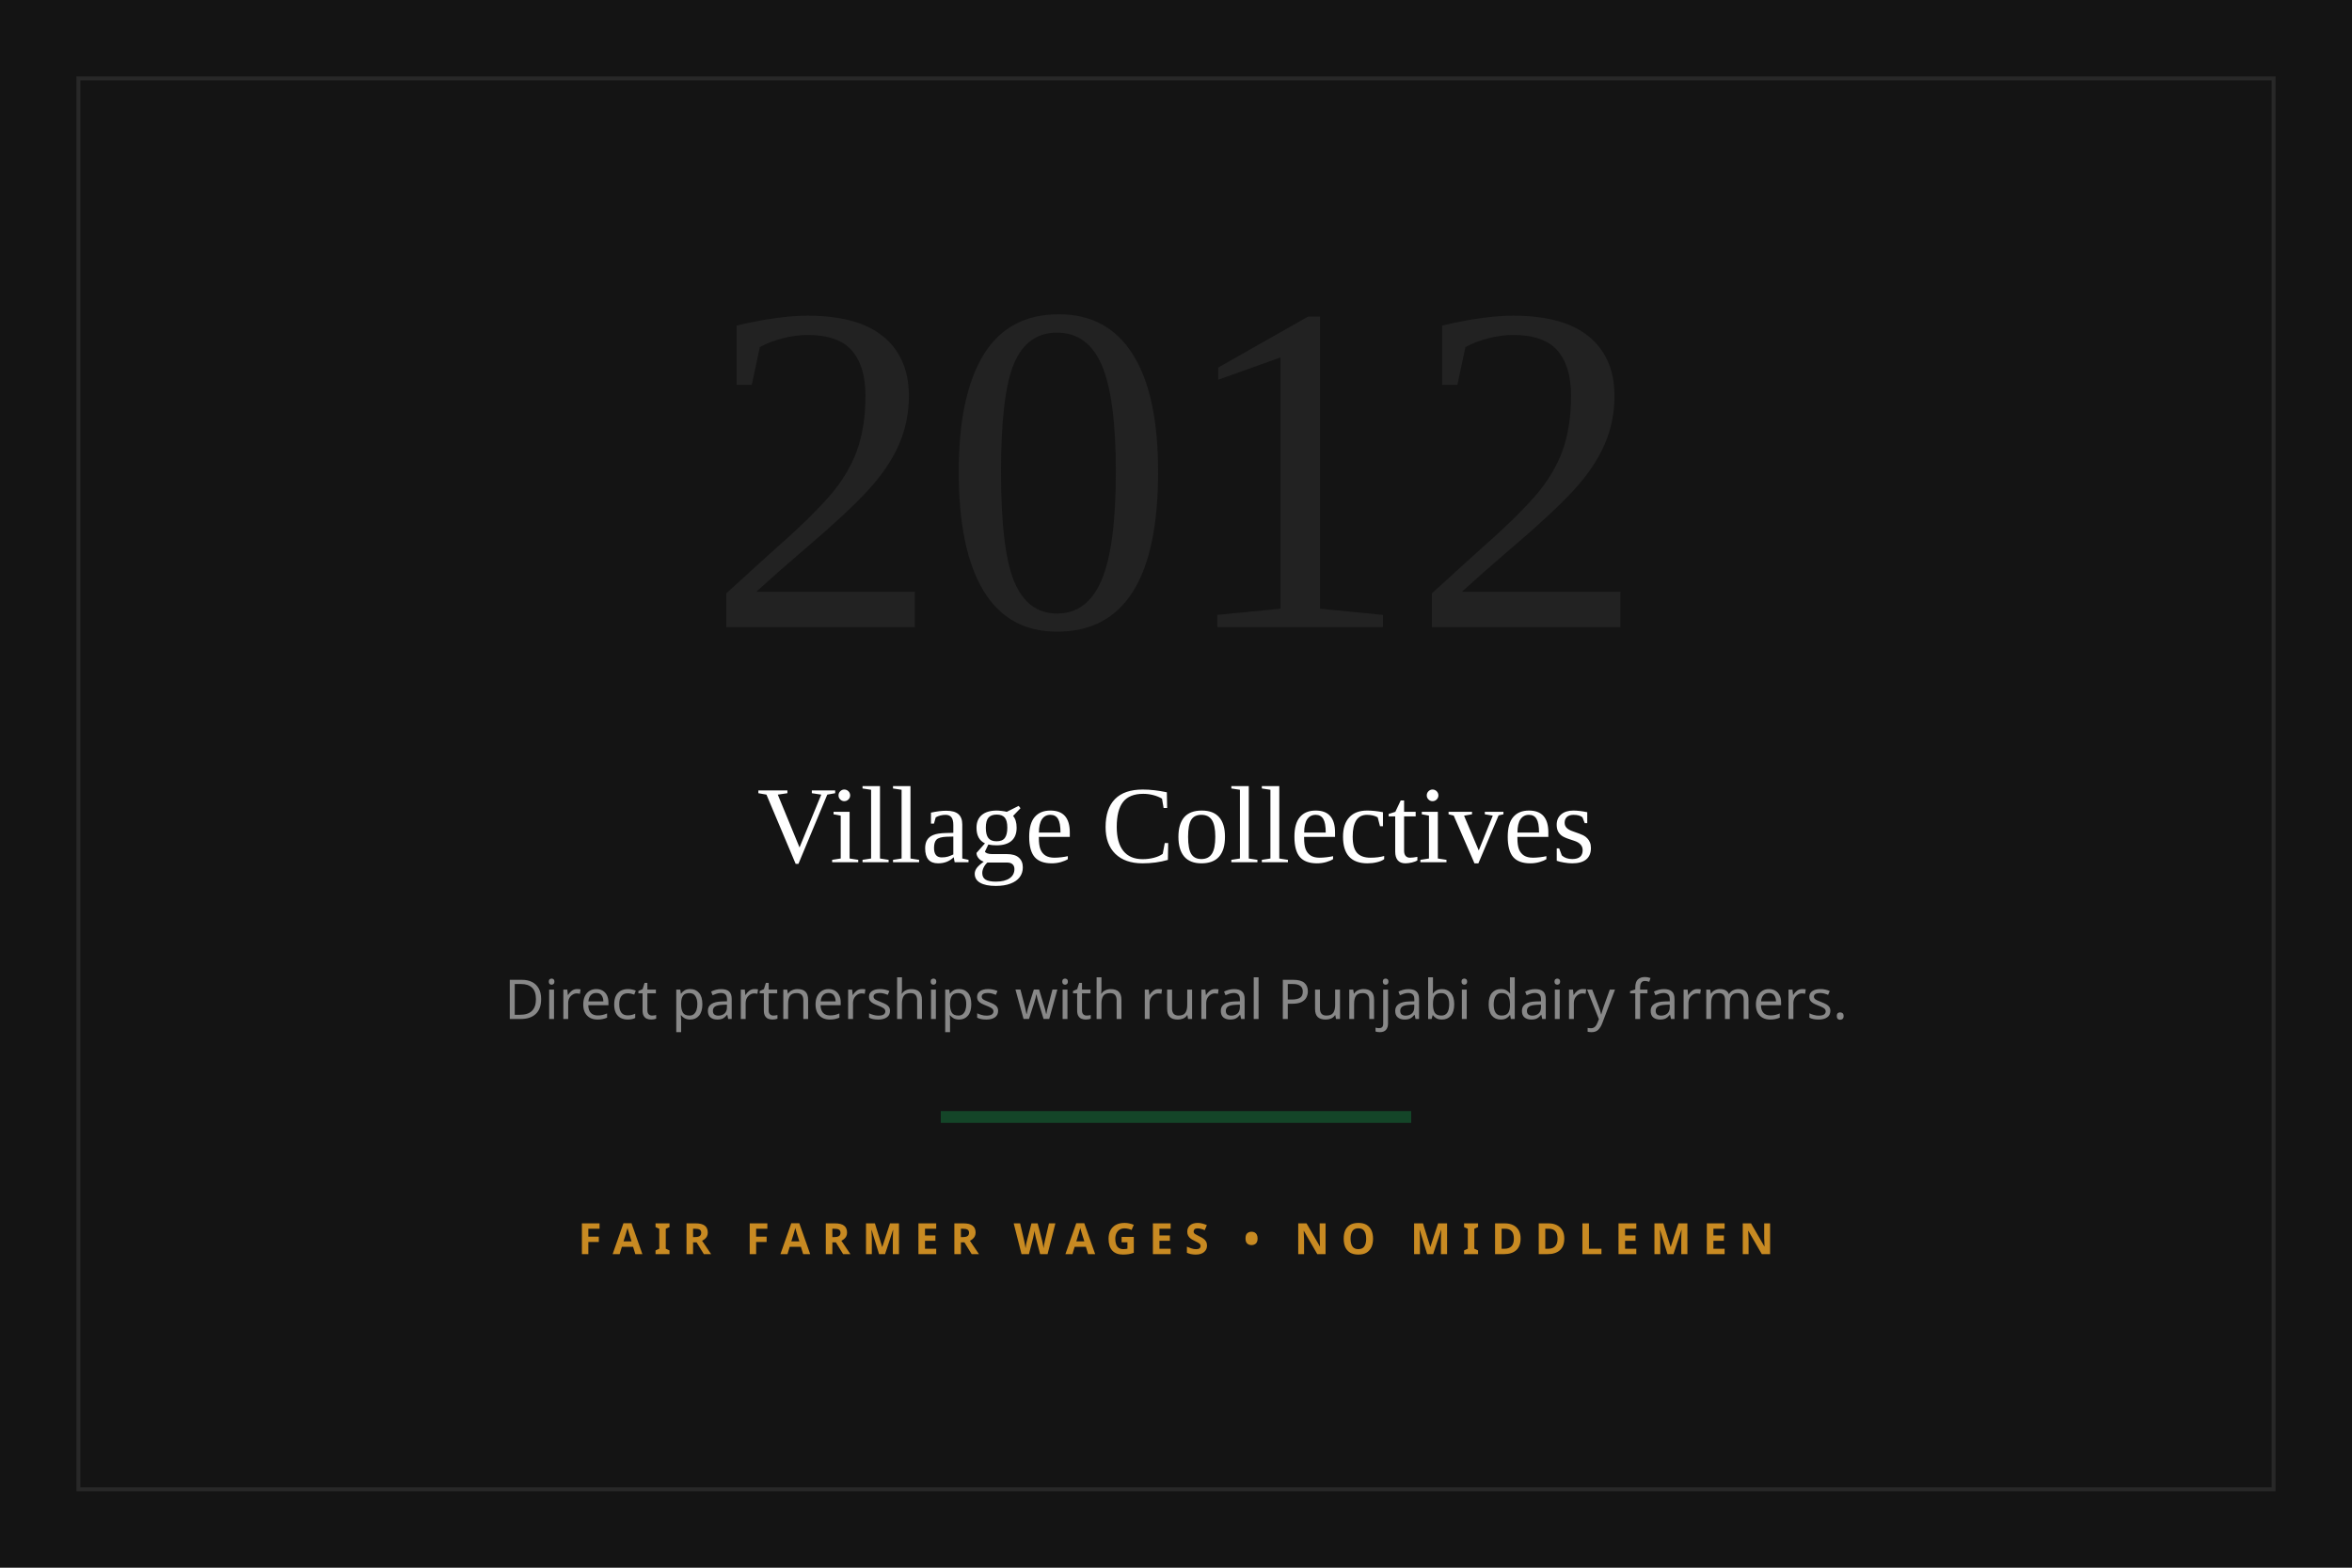
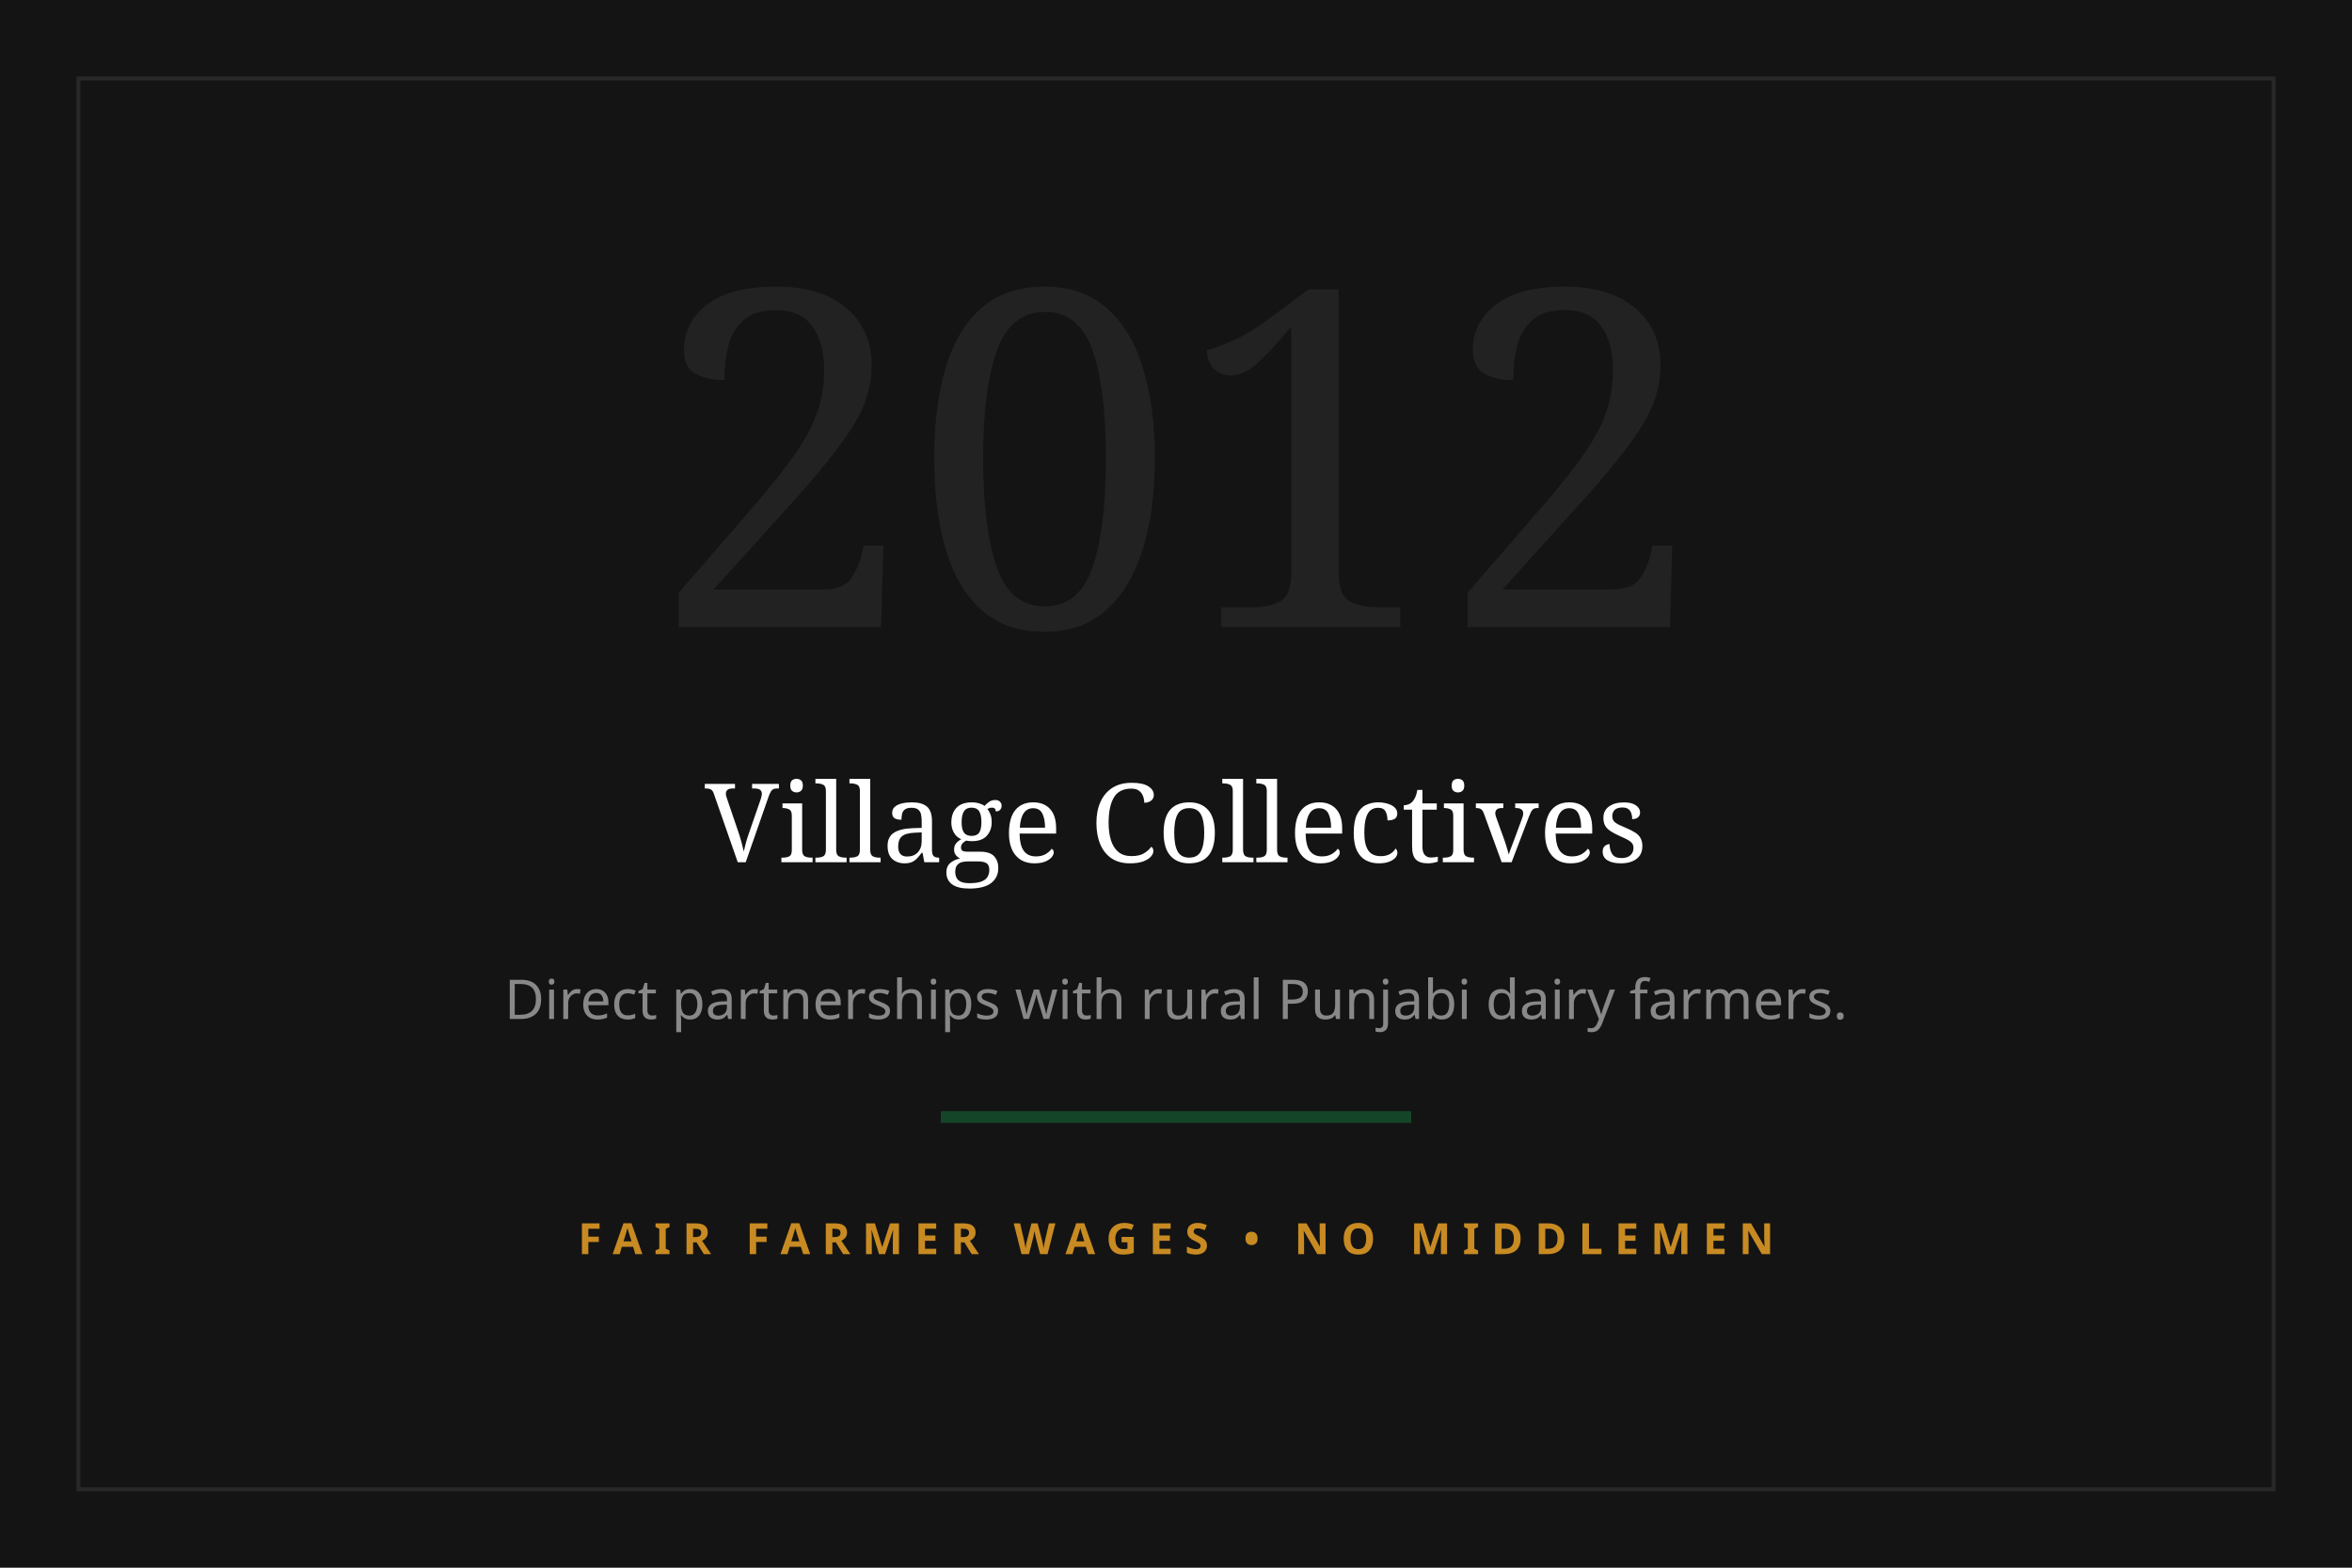
<svg xmlns="http://www.w3.org/2000/svg" viewBox="0 0 600 400" width="600" height="400">
  <rect width="600" height="400" fill="#141414" />
  <rect x="20" y="20" width="560" height="360" fill="none" stroke="#282828" stroke-width="1" />
-   <text x="300" y="160" font-family="'Times New Roman', Times, serif" font-size="120" fill="#222222" text-anchor="middle">2012</text>
-   <text x="300" y="220" font-family="'Times New Roman', Times, serif" font-size="28" fill="#ffffff" text-anchor="middle">Village Collectives</text>
+   <text x="300" y="160" font-family="'Abril Fatface', serif" font-size="120" fill="#222222" text-anchor="middle">2012</text>
+   <text x="300" y="220" font-family="'Abril Fatface', serif" font-size="28" fill="#ffffff" text-anchor="middle">Village Collectives</text>
  <text x="300" y="260" font-family="'Plus Jakarta Sans', sans-serif" font-size="14" fill="#888888" text-anchor="middle">Direct partnerships with rural Punjabi dairy farmers.</text>
  <line x1="240" y1="285" x2="360" y2="285" stroke="#144528" stroke-width="3" />
  <text x="300" y="320" font-family="'Plus Jakarta Sans', sans-serif" font-size="11" font-weight="700" fill="#c88a22" letter-spacing="3" text-anchor="middle">FAIR FARMER WAGES • NO MIDDLEMEN</text>
</svg>
